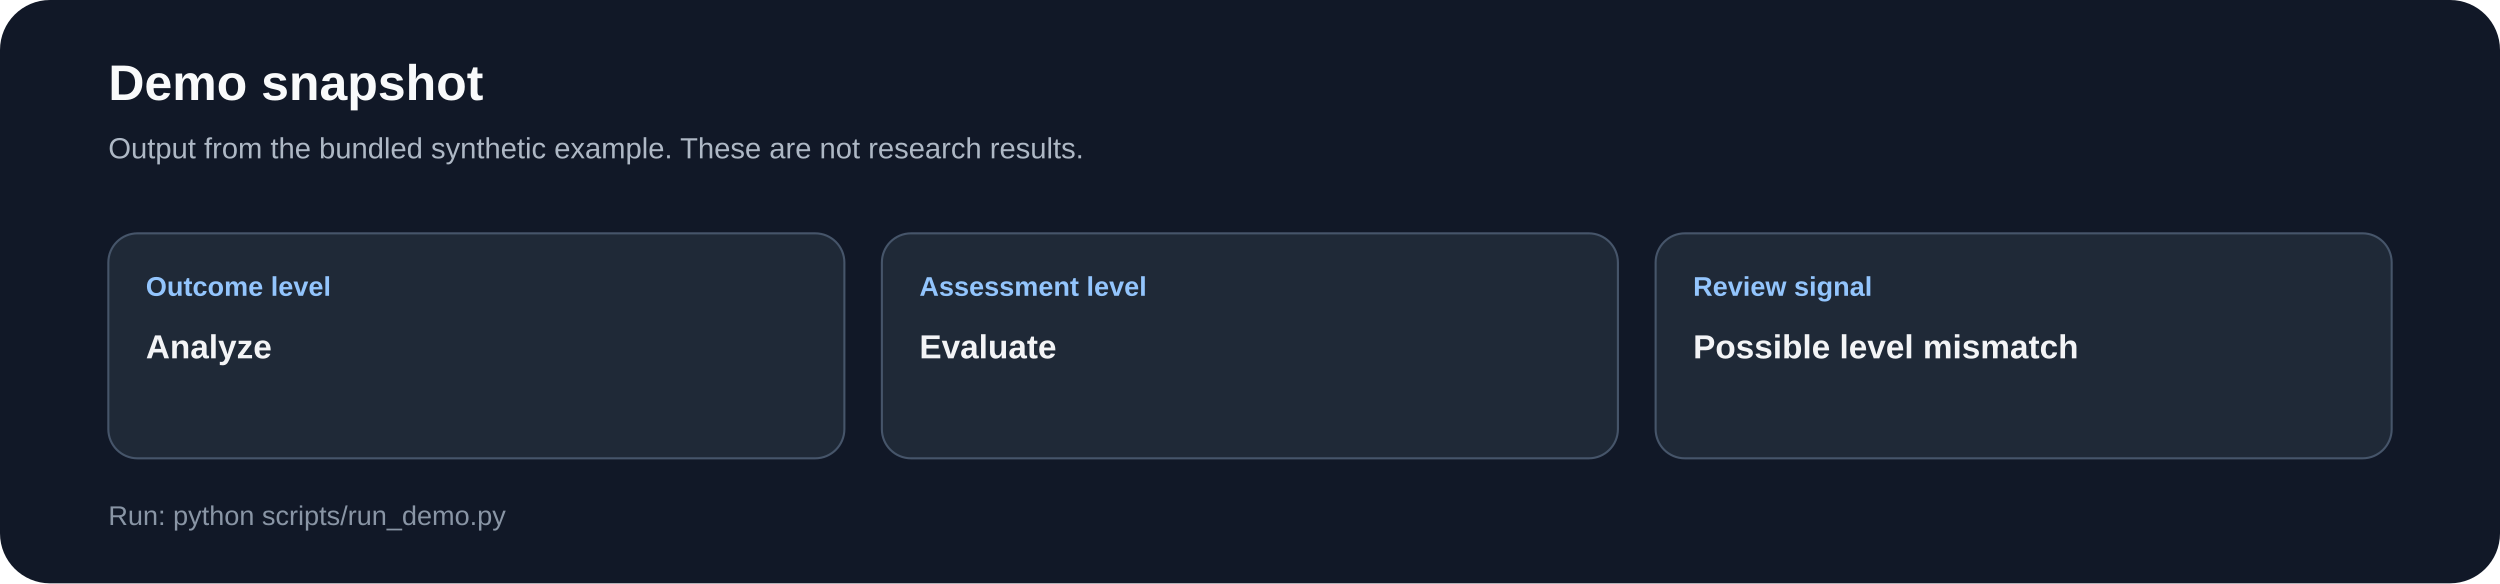
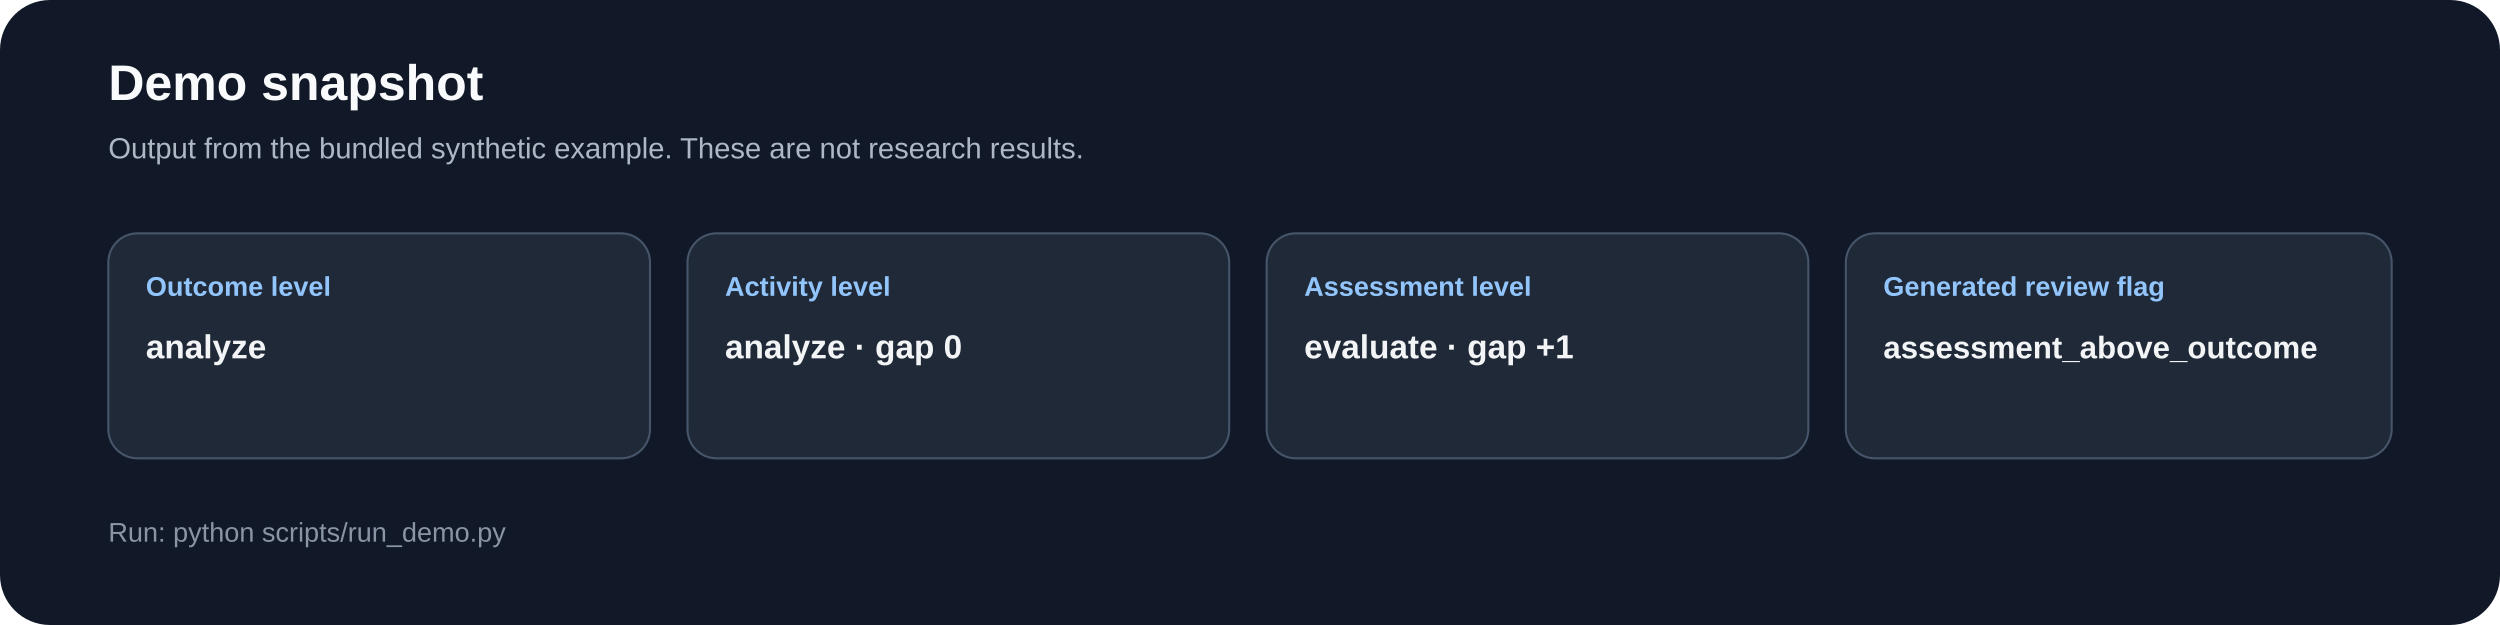
- <svg xmlns="http://www.w3.org/2000/svg" width="1200" height="280" viewBox="0 0 1200 280" role="img" aria-labelledby="title desc">
-   <rect width="1200" height="280" rx="24" fill="#111827" />
+ <svg xmlns="http://www.w3.org/2000/svg" width="1200" height="300" viewBox="0 0 1200 300" role="img" aria-labelledby="title desc">
+   <rect width="1200" height="300" rx="24" fill="#111827" />
  <text x="52" y="48" font-family="Arial, Helvetica, sans-serif" font-size="24" font-weight="700" fill="#f9fafb">Demo snapshot</text>
  <text x="52" y="76" font-family="Arial, Helvetica, sans-serif" font-size="14" fill="#aeb8c5">Output from the bundled synthetic example. These are not research results.</text>
-   <rect x="52.0" y="112" width="353.3" height="108" rx="14" fill="#1f2937" stroke="#46556a" />
-   <text x="70.0" y="142" font-family="Arial, Helvetica, sans-serif" font-size="13" font-weight="600" fill="#93c5fd">Outcome level</text>
-   <text x="70.0" y="172" font-family="Arial, Helvetica, sans-serif" font-size="16" font-weight="600" fill="#f3f4f6">Analyze</text>
-   <rect x="423.3" y="112" width="353.3" height="108" rx="14" fill="#1f2937" stroke="#46556a" />
-   <text x="441.3" y="142" font-family="Arial, Helvetica, sans-serif" font-size="13" font-weight="600" fill="#93c5fd">Assessment level</text>
-   <text x="441.3" y="172" font-family="Arial, Helvetica, sans-serif" font-size="16" font-weight="600" fill="#f3f4f6">Evaluate</text>
-   <rect x="794.7" y="112" width="353.3" height="108" rx="14" fill="#1f2937" stroke="#46556a" />
-   <text x="812.7" y="142" font-family="Arial, Helvetica, sans-serif" font-size="13" font-weight="600" fill="#93c5fd">Review signal</text>
-   <text x="812.7" y="172" font-family="Arial, Helvetica, sans-serif" font-size="16" font-weight="600" fill="#f3f4f6">Possible level mismatch</text>
-   <text x="52" y="252" font-family="Arial, Helvetica, sans-serif" font-size="13" fill="#8995a5">Run: python scripts/run_demo.py</text>
+   <rect x="52" y="112" width="260" height="108" rx="14" fill="#1f2937" stroke="#46556a" />
+   <text x="70" y="142" font-family="Arial" font-size="13" font-weight="600" fill="#93c5fd">Outcome level</text>
+   <text x="70" y="172" font-family="Arial" font-size="16" font-weight="600" fill="#f3f4f6">analyze</text>
+   <rect x="330" y="112" width="260" height="108" rx="14" fill="#1f2937" stroke="#46556a" />
+   <text x="348" y="142" font-family="Arial" font-size="13" font-weight="600" fill="#93c5fd">Activity level</text>
+   <text x="348" y="172" font-family="Arial" font-size="16" font-weight="600" fill="#f3f4f6">analyze · gap 0</text>
+   <rect x="608" y="112" width="260" height="108" rx="14" fill="#1f2937" stroke="#46556a" />
+   <text x="626" y="142" font-family="Arial" font-size="13" font-weight="600" fill="#93c5fd">Assessment level</text>
+   <text x="626" y="172" font-family="Arial" font-size="16" font-weight="600" fill="#f3f4f6">evaluate · gap +1</text>
+   <rect x="886" y="112" width="262" height="108" rx="14" fill="#1f2937" stroke="#46556a" />
+   <text x="904" y="142" font-family="Arial" font-size="13" font-weight="600" fill="#93c5fd">Generated review flag</text>
+   <text x="904" y="172" font-family="Arial" font-size="15" font-weight="600" fill="#f3f4f6">assessment_above_outcome</text>
+   <text x="52" y="260" font-family="Arial, Helvetica, sans-serif" font-size="13" fill="#8995a5">Run: python scripts/run_demo.py</text>
</svg>
